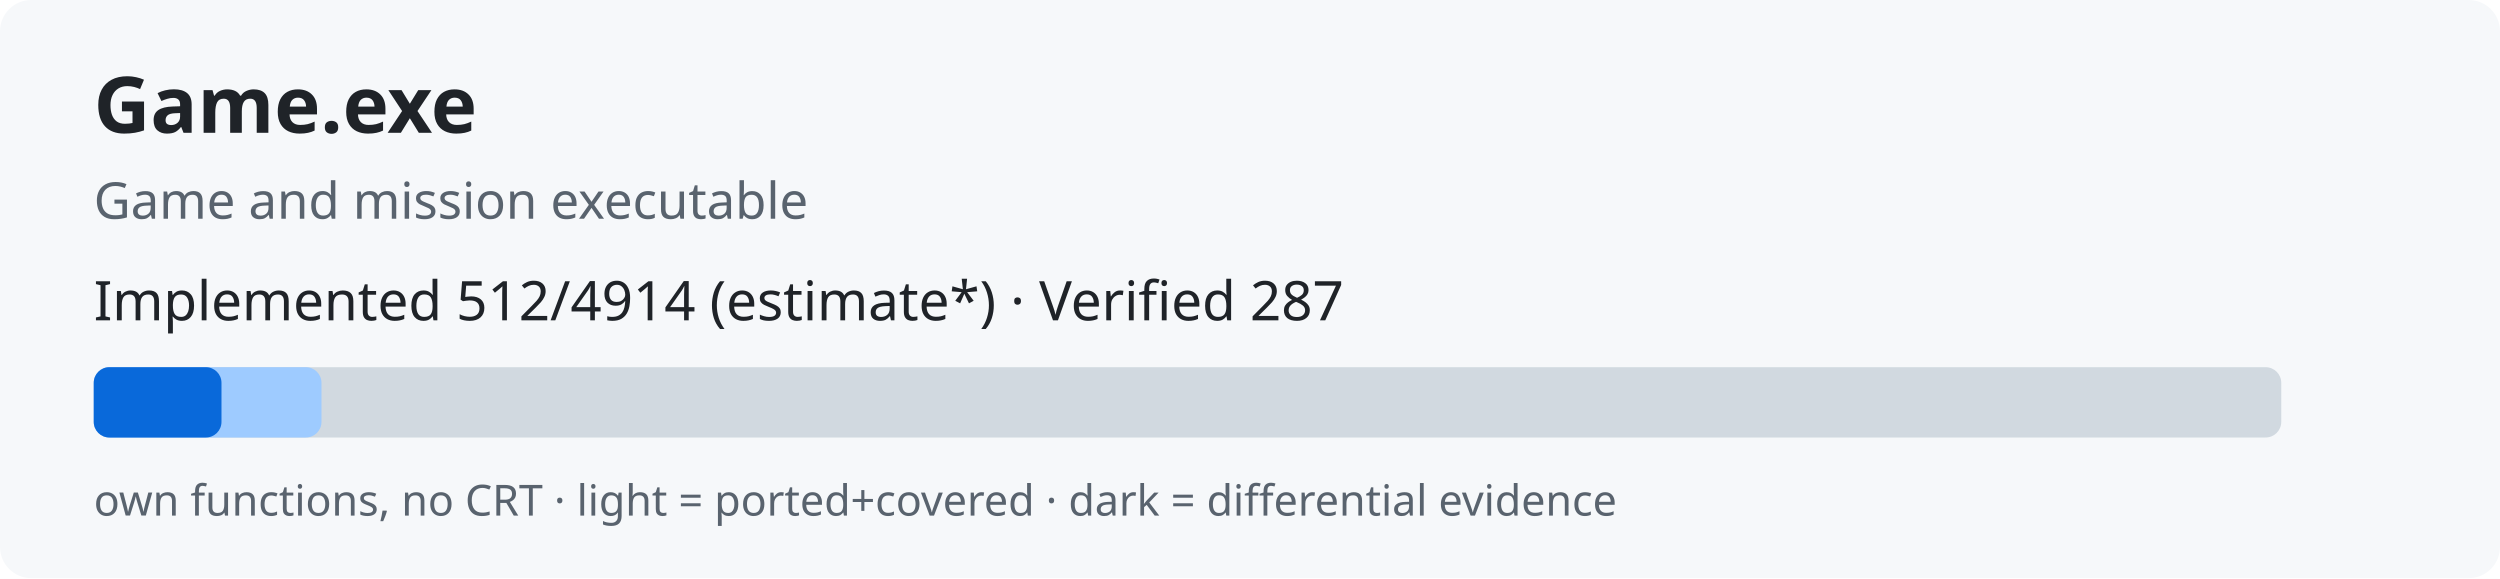
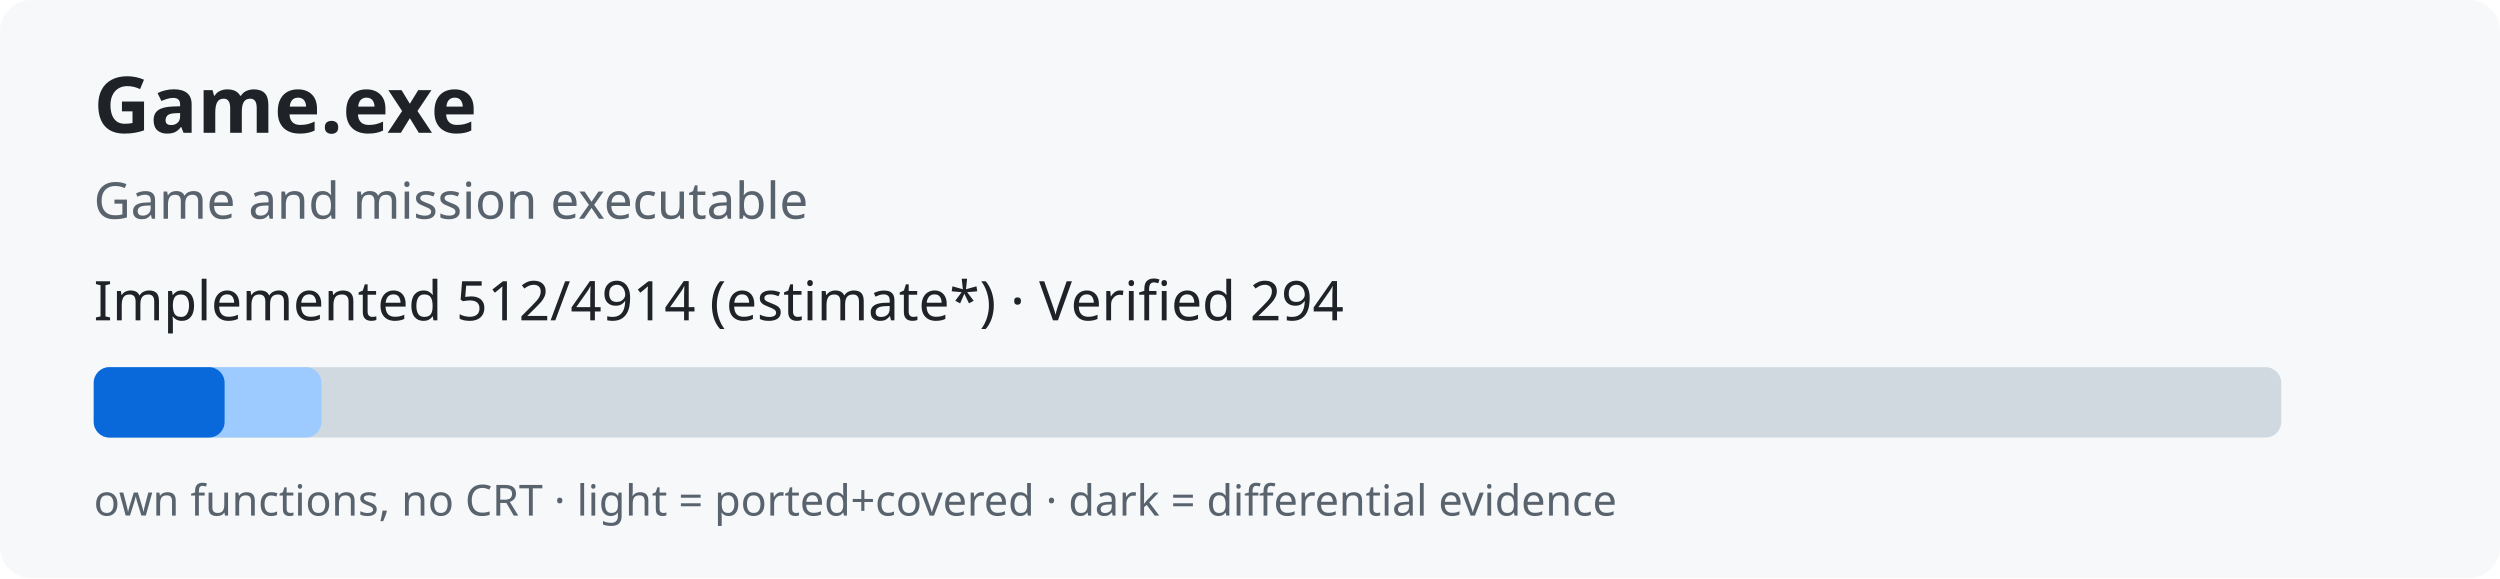
<svg xmlns="http://www.w3.org/2000/svg" width="640" height="148" role="img">
  <rect width="640" height="148" rx="8" fill="#f6f8fa" />
  <text x="24" y="34" font-family="sans-serif" font-size="20" font-weight="bold" fill="#1f2328">Game.exe</text>
  <text x="24" y="56" font-family="sans-serif" font-size="13" fill="#59636e">Game and mission executable</text>
-   <text x="24" y="82" font-family="sans-serif" font-size="14" fill="#1f2328">Implemented 512/4914 (estimate*) · Verified 287</text>
+   <text x="24" y="82" font-family="sans-serif" font-size="14" fill="#1f2328">Implemented 512/4914 (estimate*) · Verified 294</text>
  <rect x="24" y="94" width="560" height="18" rx="4" fill="#d1d9e0" />
  <rect x="24" y="94" width="58.3" height="18" rx="4" fill="#9ecbff" />
-   <rect x="24" y="94" width="32.7" height="18" rx="4" fill="#0969da" />
+   <rect x="24" y="94" width="33.5" height="18" rx="4" fill="#0969da" />
  <text x="24" y="132" font-family="sans-serif" font-size="11" fill="#59636e">own functions, no CRT · light = ported+covered · dark = differential evidence</text>
</svg>
